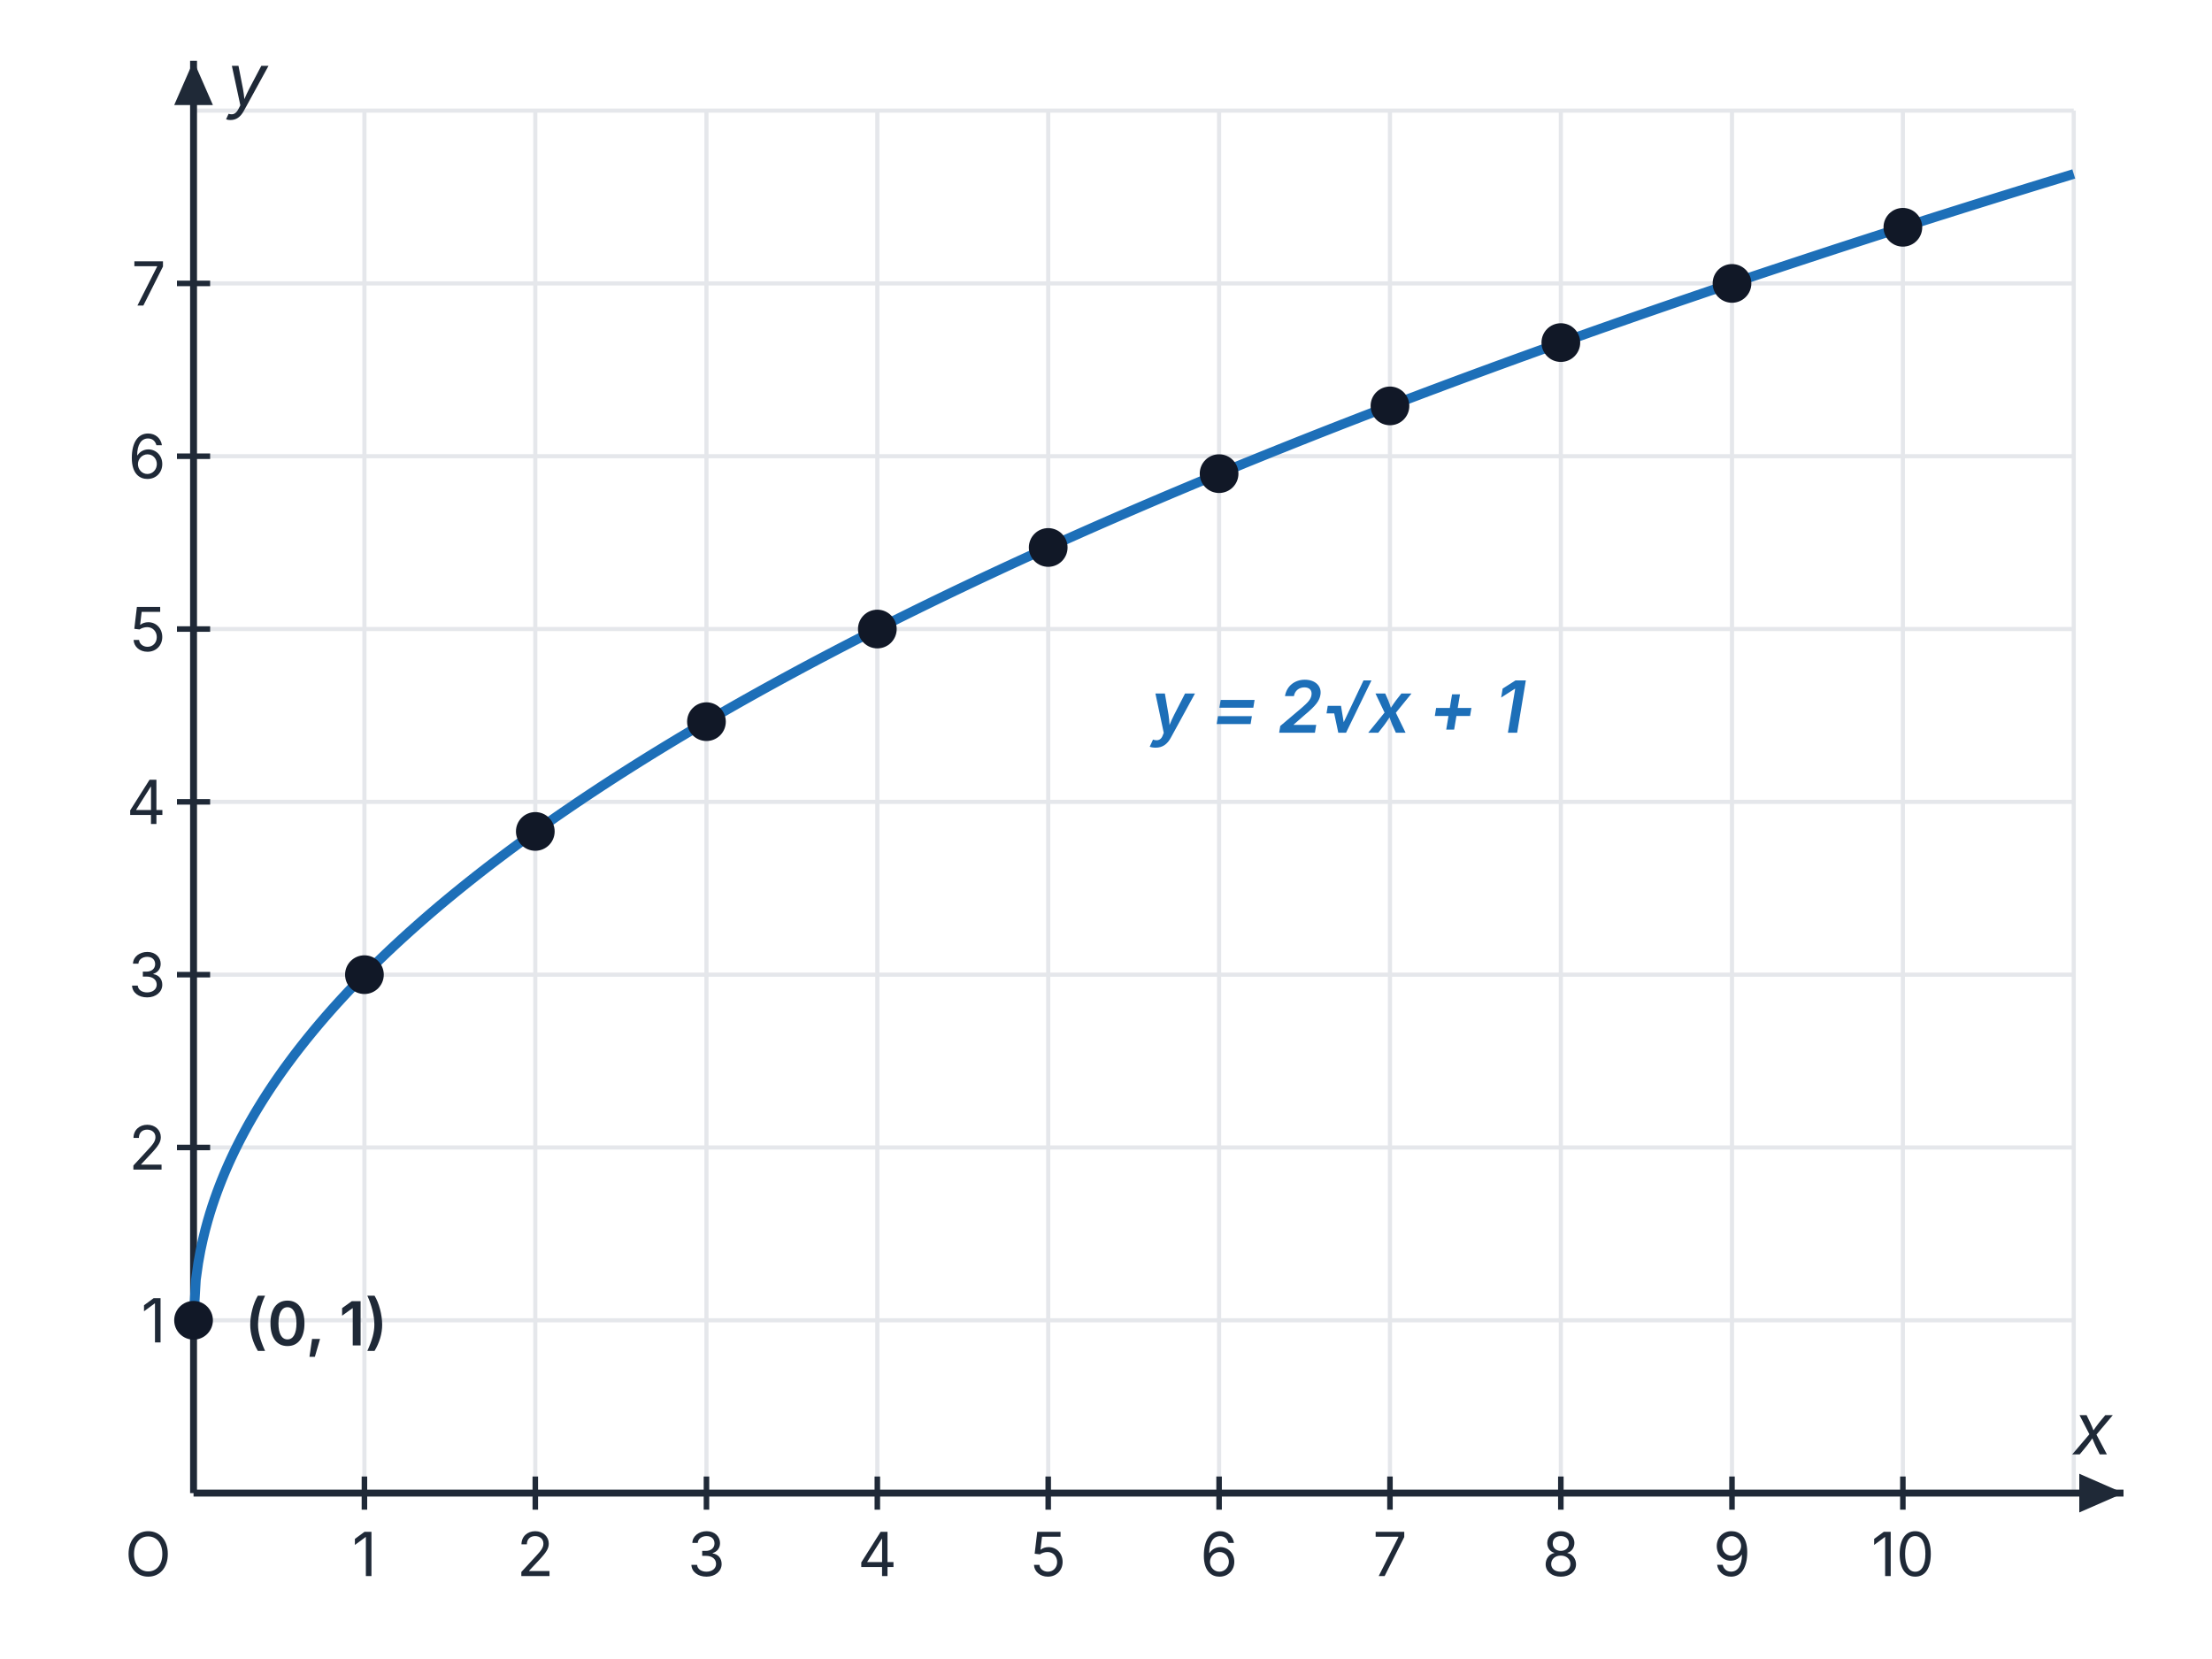
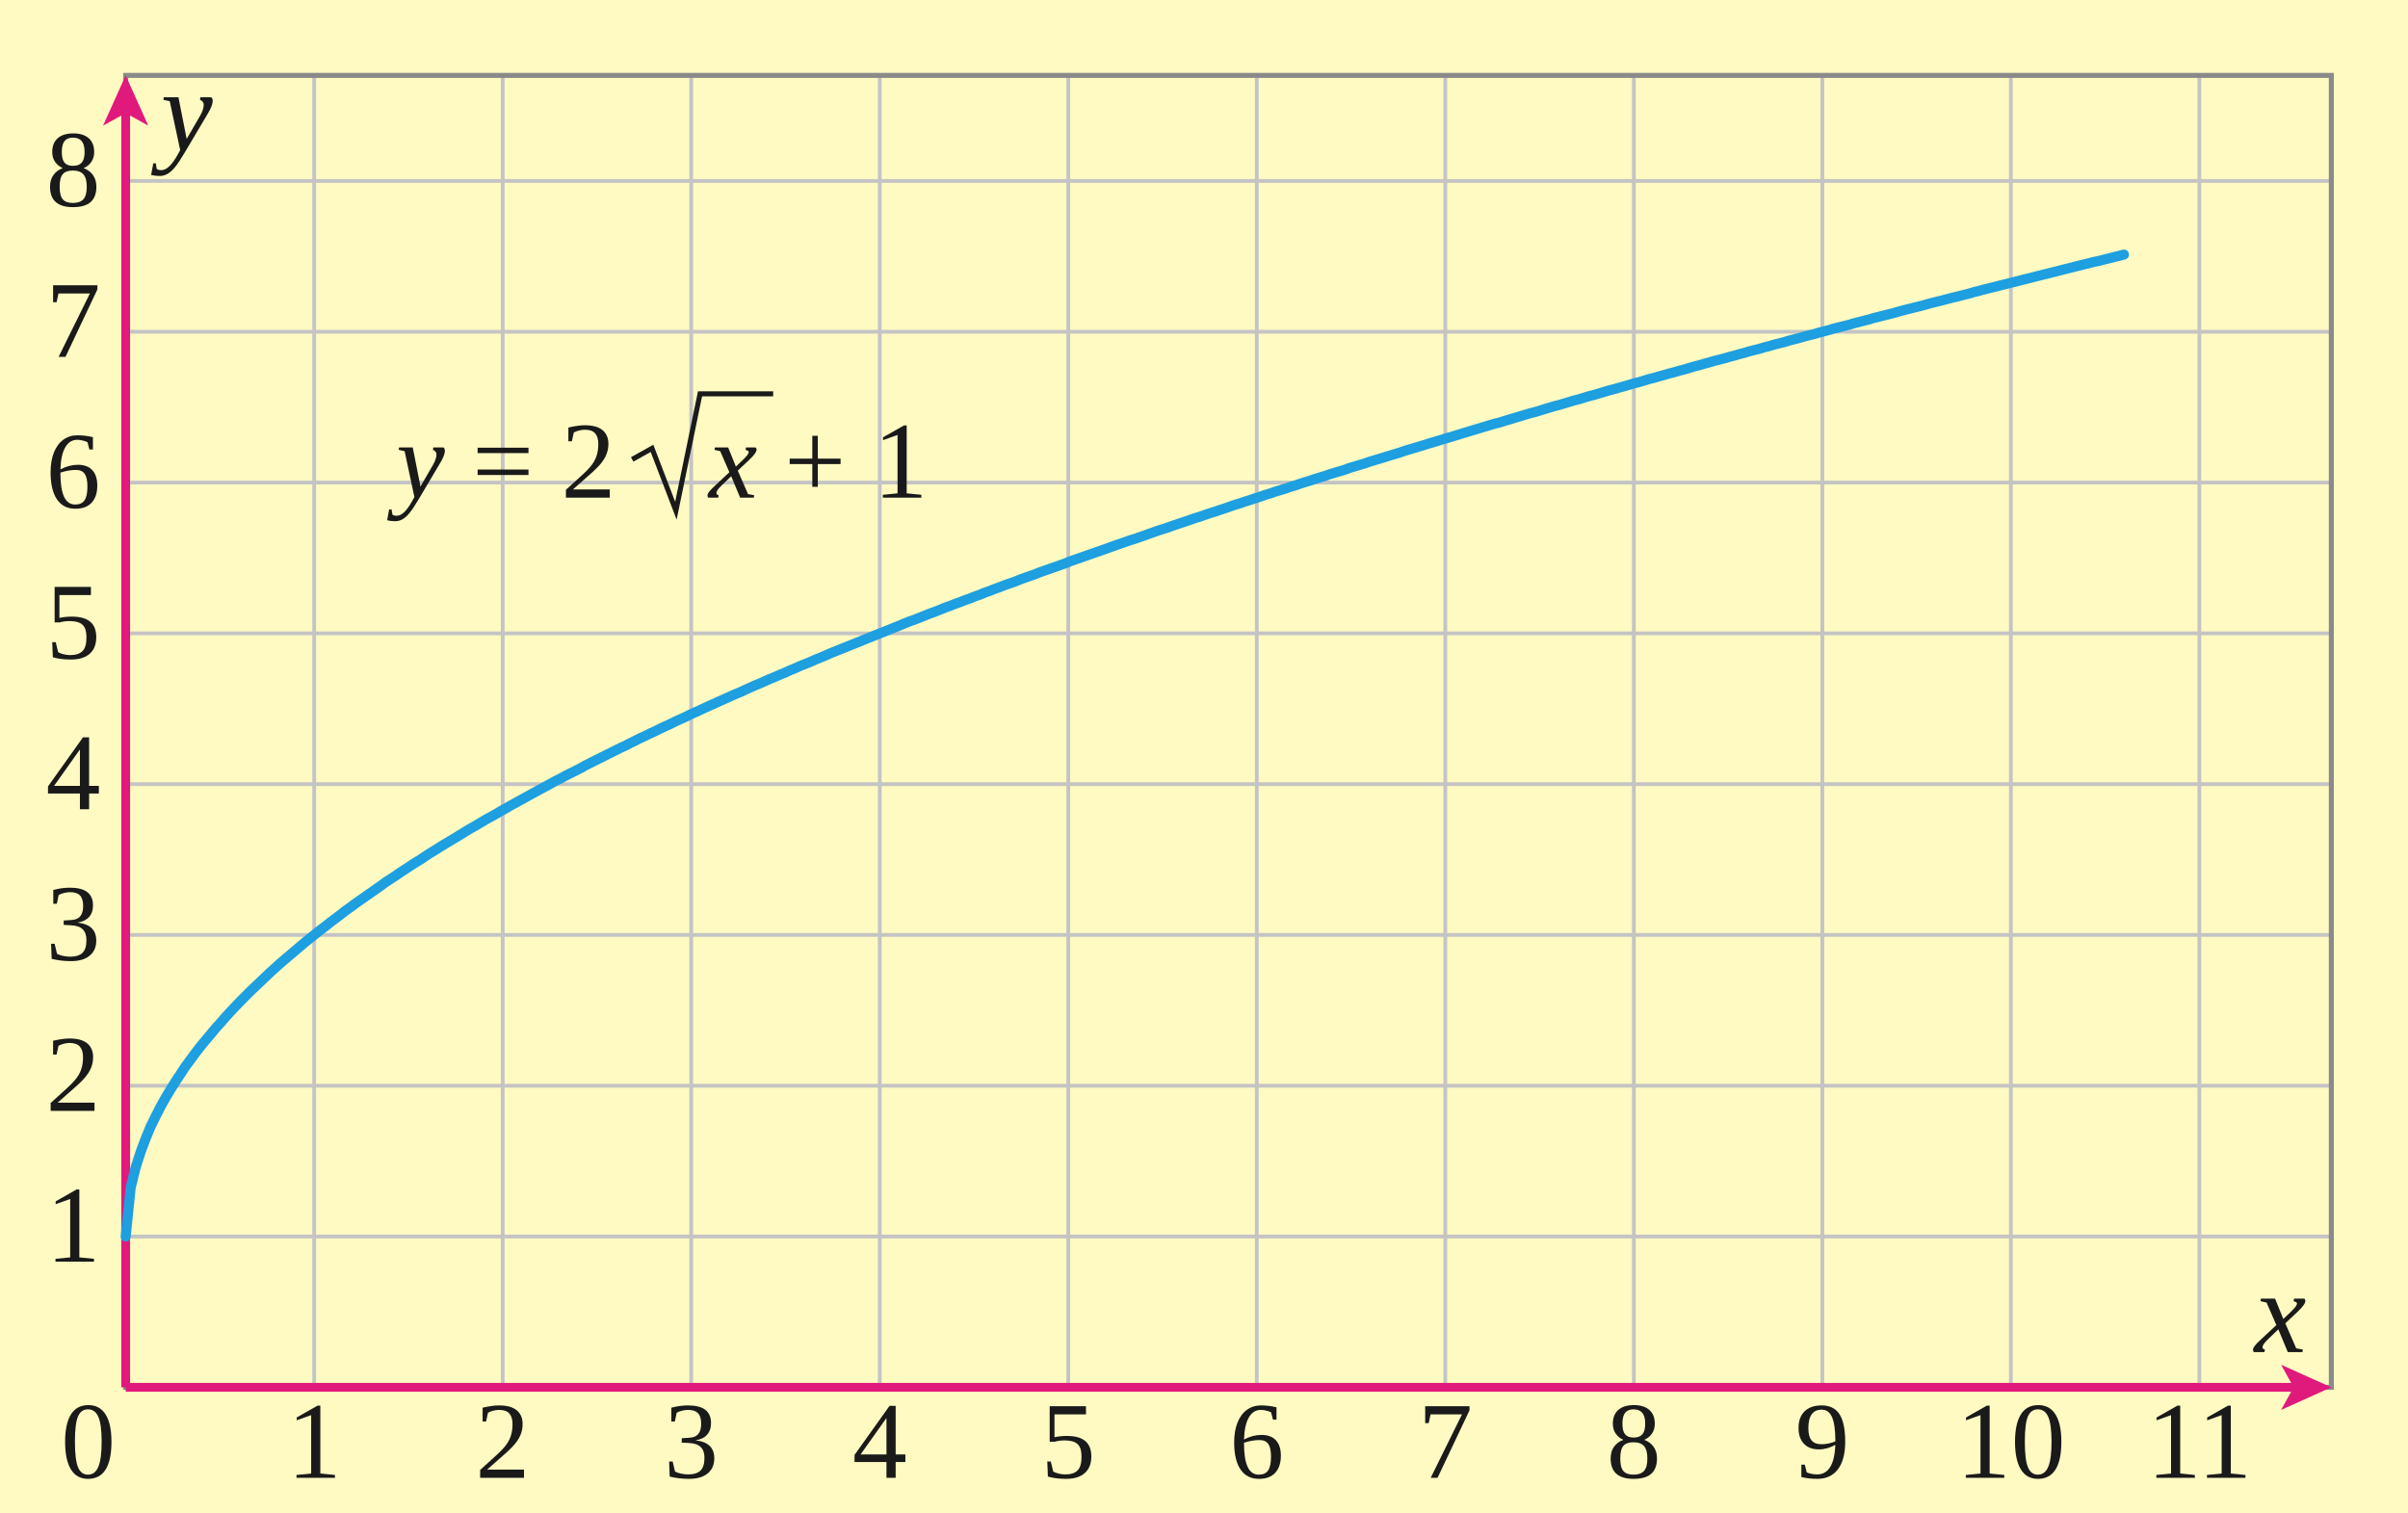
- <svg xmlns="http://www.w3.org/2000/svg" viewBox="0 0 800 600" width="800" height="600" font-family="Inter, Arial, sans-serif">
-   <rect x="0" y="0" width="800" height="600" fill="#ffffff" />
-   <line x1="70.0" y1="40" x2="70.0" y2="540" stroke="#e5e7eb" stroke-width="1.5" />
-   <line x1="131.8" y1="40" x2="131.8" y2="540" stroke="#e5e7eb" stroke-width="1.5" />
-   <line x1="193.6" y1="40" x2="193.6" y2="540" stroke="#e5e7eb" stroke-width="1.5" />
-   <line x1="255.5" y1="40" x2="255.5" y2="540" stroke="#e5e7eb" stroke-width="1.5" />
-   <line x1="317.3" y1="40" x2="317.3" y2="540" stroke="#e5e7eb" stroke-width="1.5" />
-   <line x1="379.1" y1="40" x2="379.1" y2="540" stroke="#e5e7eb" stroke-width="1.5" />
-   <line x1="440.9" y1="40" x2="440.9" y2="540" stroke="#e5e7eb" stroke-width="1.5" />
-   <line x1="502.7" y1="40" x2="502.7" y2="540" stroke="#e5e7eb" stroke-width="1.5" />
-   <line x1="564.5" y1="40" x2="564.5" y2="540" stroke="#e5e7eb" stroke-width="1.5" />
-   <line x1="626.4" y1="40" x2="626.4" y2="540" stroke="#e5e7eb" stroke-width="1.5" />
-   <line x1="688.2" y1="40" x2="688.2" y2="540" stroke="#e5e7eb" stroke-width="1.5" />
-   <line x1="750.0" y1="40" x2="750.0" y2="540" stroke="#e5e7eb" stroke-width="1.5" />
-   <line x1="70" y1="540.0" x2="750" y2="540.0" stroke="#e5e7eb" stroke-width="1.5" />
-   <line x1="70" y1="477.5" x2="750" y2="477.5" stroke="#e5e7eb" stroke-width="1.5" />
-   <line x1="70" y1="415.0" x2="750" y2="415.0" stroke="#e5e7eb" stroke-width="1.5" />
-   <line x1="70" y1="352.5" x2="750" y2="352.5" stroke="#e5e7eb" stroke-width="1.5" />
-   <line x1="70" y1="290.0" x2="750" y2="290.0" stroke="#e5e7eb" stroke-width="1.5" />
-   <line x1="70" y1="227.5" x2="750" y2="227.5" stroke="#e5e7eb" stroke-width="1.5" />
-   <line x1="70" y1="165.0" x2="750" y2="165.0" stroke="#e5e7eb" stroke-width="1.5" />
-   <line x1="70" y1="102.5" x2="750" y2="102.5" stroke="#e5e7eb" stroke-width="1.5" />
-   <line x1="70" y1="40.0" x2="750" y2="40.0" stroke="#e5e7eb" stroke-width="1.5" />
-   <line x1="70" y1="540.0" x2="768" y2="540.0" stroke="#1f2937" stroke-width="2.5" />
-   <polygon points="768,540.0 752,547.0 752,533.0" fill="#1f2937" />
-   <line x1="70.0" y1="540" x2="70.0" y2="22" stroke="#1f2937" stroke-width="2.5" />
-   <polygon points="70.0,22 77.0,38 63.0,38" fill="#1f2937" />
-   <text x="764" y="526.0" font-size="26" font-style="italic" text-anchor="end" fill="#1f2937">x</text>
-   <text x="82.0" y="38" font-size="26" font-style="italic" fill="#1f2937">y</text>
-   <line x1="131.8" y1="534.0" x2="131.8" y2="546.0" stroke="#1f2937" stroke-width="2" />
-   <text x="131.8" y="570.0" font-size="22" text-anchor="middle" fill="#1f2937">1</text>
-   <line x1="193.6" y1="534.0" x2="193.6" y2="546.0" stroke="#1f2937" stroke-width="2" />
-   <text x="193.6" y="570.0" font-size="22" text-anchor="middle" fill="#1f2937">2</text>
-   <line x1="255.5" y1="534.0" x2="255.5" y2="546.0" stroke="#1f2937" stroke-width="2" />
-   <text x="255.5" y="570.0" font-size="22" text-anchor="middle" fill="#1f2937">3</text>
-   <line x1="317.3" y1="534.0" x2="317.3" y2="546.0" stroke="#1f2937" stroke-width="2" />
-   <text x="317.3" y="570.0" font-size="22" text-anchor="middle" fill="#1f2937">4</text>
-   <line x1="379.1" y1="534.0" x2="379.1" y2="546.0" stroke="#1f2937" stroke-width="2" />
-   <text x="379.1" y="570.0" font-size="22" text-anchor="middle" fill="#1f2937">5</text>
-   <line x1="440.9" y1="534.0" x2="440.9" y2="546.0" stroke="#1f2937" stroke-width="2" />
-   <text x="440.9" y="570.0" font-size="22" text-anchor="middle" fill="#1f2937">6</text>
-   <line x1="502.7" y1="534.0" x2="502.7" y2="546.0" stroke="#1f2937" stroke-width="2" />
-   <text x="502.7" y="570.0" font-size="22" text-anchor="middle" fill="#1f2937">7</text>
-   <line x1="564.5" y1="534.0" x2="564.5" y2="546.0" stroke="#1f2937" stroke-width="2" />
-   <text x="564.5" y="570.0" font-size="22" text-anchor="middle" fill="#1f2937">8</text>
-   <line x1="626.4" y1="534.0" x2="626.4" y2="546.0" stroke="#1f2937" stroke-width="2" />
-   <text x="626.4" y="570.0" font-size="22" text-anchor="middle" fill="#1f2937">9</text>
-   <line x1="688.2" y1="534.0" x2="688.2" y2="546.0" stroke="#1f2937" stroke-width="2" />
-   <text x="688.2" y="570.0" font-size="22" text-anchor="middle" fill="#1f2937">10</text>
-   <line x1="64.0" y1="477.5" x2="76.0" y2="477.5" stroke="#1f2937" stroke-width="2" />
-   <text x="60.0" y="485.5" font-size="22" text-anchor="end" fill="#1f2937">1</text>
-   <line x1="64.0" y1="415.0" x2="76.0" y2="415.0" stroke="#1f2937" stroke-width="2" />
-   <text x="60.0" y="423.0" font-size="22" text-anchor="end" fill="#1f2937">2</text>
-   <line x1="64.0" y1="352.5" x2="76.0" y2="352.5" stroke="#1f2937" stroke-width="2" />
-   <text x="60.0" y="360.5" font-size="22" text-anchor="end" fill="#1f2937">3</text>
-   <line x1="64.0" y1="290.0" x2="76.0" y2="290.0" stroke="#1f2937" stroke-width="2" />
-   <text x="60.0" y="298.0" font-size="22" text-anchor="end" fill="#1f2937">4</text>
-   <line x1="64.0" y1="227.5" x2="76.0" y2="227.5" stroke="#1f2937" stroke-width="2" />
-   <text x="60.0" y="235.5" font-size="22" text-anchor="end" fill="#1f2937">5</text>
-   <line x1="64.0" y1="165.0" x2="76.0" y2="165.0" stroke="#1f2937" stroke-width="2" />
-   <text x="60.0" y="173.0" font-size="22" text-anchor="end" fill="#1f2937">6</text>
-   <line x1="64.0" y1="102.5" x2="76.0" y2="102.5" stroke="#1f2937" stroke-width="2" />
-   <text x="60.0" y="110.5" font-size="22" text-anchor="end" fill="#1f2937">7</text>
-   <text x="62.0" y="570.0" font-size="22" text-anchor="end" fill="#1f2937">O</text>
-   <polyline points="70.00,477.50 70.85,462.84 71.70,456.77 72.55,452.11 73.40,448.18 74.25,444.72 75.10,441.60 75.95,438.72 76.80,436.04 77.65,433.53 78.50,431.15 79.35,428.89 80.20,426.72 81.05,424.65 81.90,422.66 82.75,420.73 83.60,418.87 84.45,417.07 85.30,415.31 86.15,413.61 87.00,411.95 87.85,410.33 88.70,408.75 89.55,407.20 90.40,405.69 91.25,404.21 92.10,402.76 92.95,401.34 93.80,399.94 94.65,398.57 95.50,397.22 96.35,395.89 97.20,394.58 98.05,393.30 98.90,392.03 99.75,390.78 100.60,389.55 101.45,388.34 102.30,387.14 103.15,385.96 104.00,384.80 104.85,383.65 105.70,382.51 106.55,381.38 107.40,380.27 108.25,379.17 109.10,378.09 109.95,377.01 110.80,375.95 111.65,374.90 112.50,373.86 113.35,372.82 114.20,371.80 115.05,370.79 115.90,369.79 116.75,368.80 117.60,367.81 118.45,366.84 119.30,365.87 120.15,364.91 121.00,363.96 121.85,363.02 122.70,362.09 123.55,361.16 124.40,360.24 125.25,359.33 126.10,358.42 126.95,357.52 127.80,356.63 128.65,355.75 129.50,354.87 130.35,353.99 131.20,353.13 132.05,352.27 132.90,351.41 133.75,350.56 134.60,349.72 135.45,348.88 136.30,348.05 137.15,347.22 138.00,346.40 138.85,345.58 139.70,344.77 140.55,343.96 141.40,343.16 142.25,342.36 143.10,341.57 143.95,340.78 144.80,340.00 145.65,339.22 146.50,338.45 147.35,337.68 148.20,336.91 149.05,336.15 149.90,335.39 150.75,334.64 151.60,333.89 152.45,333.14 153.30,332.40 154.15,331.66 155.00,330.92 155.85,330.19 156.70,329.47 157.55,328.74 158.40,328.02 159.25,327.30 160.10,326.59 160.95,325.88 161.80,325.17 162.65,324.47 163.50,323.77 164.35,323.07 165.20,322.38 166.05,321.69 166.90,321.00 167.75,320.32 168.60,319.63 169.45,318.95 170.30,318.28 171.15,317.61 172.00,316.93 172.85,316.27 173.70,315.60 174.55,314.94 175.40,314.28 176.25,313.62 177.10,312.97 177.95,312.32 178.80,311.67 179.65,311.02 180.50,310.38 181.35,309.74 182.20,309.10 183.05,308.46 183.90,307.83 184.75,307.19 185.60,306.57 186.45,305.94 187.30,305.31 188.15,304.69 189.00,304.07 189.85,303.45 190.70,302.84 191.55,302.22 192.40,301.61 193.25,301.00 194.10,300.39 194.95,299.79 195.80,299.18 196.65,298.58 197.50,297.98 198.35,297.39 199.20,296.79 200.05,296.20 200.90,295.60 201.75,295.01 202.60,294.43 203.45,293.84 204.30,293.26 205.15,292.68 206.00,292.10 206.85,291.52 207.70,290.94 208.55,290.36 209.40,289.79 210.25,289.22 211.10,288.65 211.95,288.08 212.80,287.52 213.65,286.95 214.50,286.39 215.35,285.83 216.20,285.27 217.05,284.71 217.90,284.15 218.75,283.60 219.60,283.05 220.45,282.49 221.30,281.94 222.15,281.40 223.00,280.85 223.85,280.30 224.70,279.76 225.55,279.22 226.40,278.68 227.25,278.14 228.10,277.60 228.95,277.06 229.80,276.53 230.65,275.99 231.50,275.46 232.35,274.93 233.20,274.40 234.05,273.87 234.90,273.34 235.75,272.82 236.60,272.29 237.45,271.77 238.30,271.25 239.15,270.73 240.00,270.21 240.85,269.69 241.70,269.18 242.55,268.66 243.40,268.15 244.25,267.64 245.10,267.12 245.95,266.61 246.80,266.11 247.65,265.60 248.50,265.09 249.35,264.59 250.20,264.08 251.05,263.58 251.90,263.08 252.75,262.58 253.60,262.08 254.45,261.58 255.30,261.08 256.15,260.59 257.00,260.09 257.85,259.60 258.70,259.11 259.55,258.62 260.40,258.13 261.25,257.64 262.10,257.15 262.95,256.66 263.80,256.18 264.65,255.69 265.50,255.21 266.35,254.72 267.20,254.24 268.05,253.76 268.90,253.28 269.75,252.80 270.60,252.33 271.45,251.85 272.30,251.37 273.15,250.90 274.00,250.43 274.85,249.95 275.70,249.48 276.55,249.01 277.40,248.54 278.25,248.07 279.10,247.61 279.95,247.14 280.80,246.67 281.65,246.21 282.50,245.74 283.35,245.28 284.20,244.82 285.05,244.36 285.90,243.90 286.75,243.44 287.60,242.98 288.45,242.52 289.30,242.06 290.15,241.61 291.00,241.15 291.85,240.70 292.70,240.25 293.55,239.79 294.40,239.34 295.25,238.89 296.10,238.44 296.95,237.99 297.80,237.55 298.65,237.10 299.50,236.65 300.35,236.21 301.20,235.76 302.05,235.32 302.90,234.87 303.75,234.43 304.60,233.99 305.45,233.55 306.30,233.11 307.15,232.67 308.00,232.23 308.85,231.79 309.70,231.36 310.55,230.92 311.40,230.49 312.25,230.05 313.10,229.62 313.95,229.19 314.80,228.75 315.65,228.32 316.50,227.89 317.35,227.46 318.20,227.03 319.05,226.60 319.90,226.18 320.75,225.75 321.60,225.32 322.45,224.90 323.30,224.47 324.15,224.05 325.00,223.62 325.85,223.20 326.70,222.78 327.55,222.36 328.40,221.94 329.25,221.52 330.10,221.10 330.95,220.68 331.80,220.26 332.65,219.84 333.50,219.43 334.35,219.01 335.20,218.60 336.05,218.18 336.90,217.77 337.75,217.35 338.60,216.94 339.45,216.53 340.30,216.12 341.15,215.71 342.00,215.30 342.85,214.89 343.70,214.48 344.55,214.07 345.40,213.66 346.25,213.26 347.10,212.85 347.95,212.45 348.80,212.04 349.65,211.64 350.50,211.23 351.35,210.83 352.20,210.43 353.05,210.02 353.90,209.62 354.75,209.22 355.60,208.82 356.45,208.42 357.30,208.02 358.15,207.63 359.00,207.23 359.85,206.83 360.70,206.43 361.55,206.04 362.40,205.64 363.25,205.25 364.10,204.85 364.95,204.46 365.80,204.07 366.65,203.67 367.50,203.28 368.35,202.89 369.20,202.50 370.05,202.11 370.90,201.72 371.75,201.33 372.60,200.94 373.45,200.55 374.30,200.17 375.15,199.78 376.00,199.39 376.85,199.01 377.70,198.62 378.55,198.24 379.40,197.85 380.25,197.47 381.10,197.08 381.95,196.70 382.80,196.32 383.65,195.94 384.50,195.56 385.35,195.18 386.20,194.80 387.05,194.42 387.90,194.04 388.75,193.66 389.60,193.28 390.45,192.90 391.30,192.52 392.15,192.15 393.00,191.77 393.85,191.40 394.70,191.02 395.55,190.65 396.40,190.27 397.25,189.90 398.10,189.52 398.95,189.15 399.80,188.78 400.65,188.41 401.50,188.04 402.35,187.67 403.20,187.30 404.05,186.93 404.90,186.56 405.75,186.19 406.60,185.82 407.45,185.45 408.30,185.08 409.15,184.72 410.00,184.35 410.85,183.98 411.70,183.62 412.55,183.25 413.40,182.89 414.25,182.52 415.10,182.16 415.95,181.80 416.80,181.43 417.65,181.07 418.50,180.71 419.35,180.35 420.20,179.98 421.05,179.62 421.90,179.26 422.75,178.90 423.60,178.54 424.45,178.18 425.30,177.83 426.15,177.47 427.00,177.11 427.85,176.75 428.70,176.40 429.55,176.04 430.40,175.68 431.25,175.33 432.10,174.97 432.95,174.62 433.80,174.26 434.65,173.91 435.50,173.55 436.35,173.20 437.20,172.85 438.05,172.50 438.90,172.14 439.75,171.79 440.60,171.44 441.45,171.09 442.30,170.74 443.15,170.39 444.00,170.04 444.85,169.69 445.70,169.34 446.55,168.99 447.40,168.65 448.25,168.30 449.10,167.95 449.95,167.60 450.80,167.26 451.65,166.91 452.50,166.57 453.35,166.22 454.20,165.88 455.05,165.53 455.90,165.19 456.75,164.84 457.60,164.50 458.45,164.16 459.30,163.81 460.15,163.47 461.00,163.13 461.85,162.79 462.70,162.45 463.55,162.11 464.40,161.77 465.25,161.43 466.10,161.09 466.95,160.75 467.80,160.41 468.65,160.07 469.50,159.73 470.35,159.39 471.20,159.06 472.05,158.72 472.90,158.38 473.75,158.05 474.60,157.71 475.45,157.37 476.30,157.04 477.15,156.70 478.00,156.37 478.85,156.03 479.70,155.70 480.55,155.37 481.40,155.03 482.25,154.70 483.10,154.37 483.95,154.04 484.80,153.70 485.65,153.37 486.50,153.04 487.35,152.71 488.20,152.38 489.05,152.05 489.90,151.72 490.75,151.39 491.60,151.06 492.45,150.73 493.30,150.40 494.15,150.08 495.00,149.75 495.85,149.42 496.70,149.09 497.55,148.77 498.40,148.44 499.25,148.11 500.10,147.79 500.95,147.46 501.80,147.14 502.65,146.81 503.50,146.49 504.35,146.16 505.20,145.84 506.05,145.51 506.90,145.19 507.75,144.87 508.60,144.54 509.45,144.22 510.30,143.90 511.15,143.58 512.00,143.26 512.85,142.94 513.70,142.61 514.55,142.29 515.40,141.97 516.25,141.65 517.10,141.33 517.95,141.01 518.80,140.70 519.65,140.38 520.50,140.06 521.35,139.74 522.20,139.42 523.05,139.10 523.90,138.79 524.75,138.47 525.60,138.15 526.45,137.84 527.30,137.52 528.15,137.20 529.00,136.89 529.85,136.57 530.70,136.26 531.55,135.94 532.40,135.63 533.25,135.32 534.10,135.00 534.95,134.69 535.80,134.38 536.65,134.06 537.50,133.75 538.35,133.44 539.20,133.13 540.05,132.81 540.90,132.50 541.75,132.19 542.60,131.88 543.45,131.57 544.30,131.26 545.15,130.95 546.00,130.64 546.85,130.33 547.70,130.02 548.55,129.71 549.40,129.40 550.25,129.09 551.10,128.79 551.95,128.48 552.80,128.17 553.65,127.86 554.50,127.56 555.35,127.25 556.20,126.94 557.05,126.64 557.90,126.33 558.75,126.02 559.60,125.72 560.45,125.41 561.30,125.11 562.15,124.80 563.00,124.50 563.85,124.20 564.70,123.89 565.55,123.59 566.40,123.28 567.25,122.98 568.10,122.68 568.95,122.38 569.80,122.07 570.65,121.77 571.50,121.47 572.35,121.17 573.20,120.87 574.05,120.57 574.90,120.26 575.75,119.96 576.60,119.66 577.45,119.36 578.30,119.06 579.15,118.76 580.00,118.46 580.85,118.17 581.70,117.87 582.55,117.57 583.40,117.27 584.25,116.97 585.10,116.67 585.95,116.38 586.80,116.08 587.65,115.78 588.50,115.49 589.35,115.19 590.20,114.89 591.05,114.60 591.90,114.30 592.75,114.00 593.60,113.71 594.45,113.41 595.30,113.12 596.15,112.82 597.00,112.53 597.85,112.24 598.70,111.94 599.55,111.65 600.40,111.35 601.25,111.06 602.10,110.77 602.95,110.48 603.80,110.18 604.65,109.89 605.50,109.60 606.35,109.31 607.20,109.01 608.05,108.72 608.90,108.43 609.75,108.14 610.60,107.85 611.45,107.56 612.30,107.27 613.15,106.98 614.00,106.69 614.85,106.40 615.70,106.11 616.55,105.82 617.40,105.53 618.25,105.24 619.10,104.96 619.95,104.67 620.80,104.38 621.65,104.09 622.50,103.80 623.35,103.52 624.20,103.23 625.05,102.94 625.90,102.66 626.75,102.37 627.60,102.08 628.45,101.80 629.30,101.51 630.15,101.23 631.00,100.94 631.85,100.66 632.70,100.37 633.55,100.09 634.40,99.80 635.25,99.52 636.10,99.23 636.95,98.95 637.80,98.67 638.65,98.38 639.50,98.10 640.35,97.82 641.20,97.53 642.05,97.25 642.90,96.97 643.75,96.69 644.60,96.40 645.45,96.12 646.30,95.84 647.15,95.56 648.00,95.28 648.85,95.00 649.70,94.72 650.55,94.44 651.40,94.16 652.25,93.88 653.10,93.60 653.95,93.32 654.80,93.04 655.65,92.76 656.50,92.48 657.35,92.20 658.20,91.92 659.05,91.64 659.90,91.36 660.75,91.09 661.60,90.81 662.45,90.53 663.30,90.25 664.15,89.97 665.00,89.70 665.85,89.42 666.70,89.14 667.55,88.87 668.40,88.59 669.25,88.32 670.10,88.04 670.95,87.76 671.80,87.49 672.65,87.21 673.50,86.94 674.35,86.66 675.20,86.39 676.05,86.11 676.90,85.84 677.75,85.56 678.60,85.29 679.45,85.02 680.30,84.74 681.15,84.47 682.00,84.20 682.85,83.92 683.70,83.65 684.55,83.38 685.40,83.11 686.25,82.83 687.10,82.56 687.95,82.29 688.80,82.02 689.65,81.75 690.50,81.47 691.35,81.20 692.20,80.93 693.05,80.66 693.90,80.39 694.75,80.12 695.60,79.85 696.45,79.58 697.30,79.31 698.15,79.04 699.00,78.77 699.85,78.50 700.70,78.23 701.55,77.96 702.40,77.70 703.25,77.43 704.10,77.16 704.95,76.89 705.80,76.62 706.65,76.35 707.50,76.09 708.35,75.82 709.20,75.55 710.05,75.28 710.90,75.02 711.75,74.75 712.60,74.48 713.45,74.22 714.30,73.95 715.15,73.69 716.00,73.42 716.85,73.15 717.70,72.89 718.55,72.62 719.40,72.36 720.25,72.09 721.10,71.83 721.95,71.56 722.80,71.30 723.65,71.03 724.50,70.77 725.35,70.51 726.20,70.24 727.05,69.98 727.90,69.71 728.75,69.45 729.60,69.19 730.45,68.92 731.30,68.66 732.15,68.40 733.00,68.14 733.85,67.87 734.70,67.61 735.55,67.35 736.40,67.09 737.25,66.83 738.10,66.57 738.95,66.30 739.80,66.04 740.65,65.78 741.50,65.52 742.35,65.26 743.20,65.00 744.05,64.74 744.90,64.48 745.75,64.22 746.60,63.96 747.45,63.70 748.30,63.44 749.15,63.18 750.00,62.92" fill="none" stroke="#1d6fb8" stroke-width="3.5" stroke-linejoin="round" />
-   <circle cx="70.0" cy="477.5" r="7" fill="#111827" />
-   <circle cx="131.8" cy="352.5" r="7" fill="#111827" />
-   <circle cx="193.6" cy="300.7" r="7" fill="#111827" />
-   <circle cx="255.5" cy="261.0" r="7" fill="#111827" />
-   <circle cx="317.3" cy="227.5" r="7" fill="#111827" />
-   <circle cx="379.1" cy="198.0" r="7" fill="#111827" />
-   <circle cx="440.9" cy="171.3" r="7" fill="#111827" />
-   <circle cx="502.7" cy="146.8" r="7" fill="#111827" />
-   <circle cx="564.5" cy="123.9" r="7" fill="#111827" />
-   <circle cx="626.4" cy="102.5" r="7" fill="#111827" />
-   <circle cx="688.2" cy="82.2" r="7" fill="#111827" />
-   <text x="88.5" y="486.6" font-size="22" font-weight="600" text-anchor="start" fill="#1f2937">(0, 1)</text>
-   <text x="416.2" y="265.0" font-size="26" font-weight="600" text-anchor="start" fill="#1d6fb8" font-style="italic">y = 2√x + 1</text>
+ <svg xmlns="http://www.w3.org/2000/svg" viewBox="0 0 958 602" font-family="'Times New Roman', Times, serif">
+   <rect width="958" height="602" fill="#ffffff" />
+   <rect width="958" height="602" fill="#FFFAC2" />
+   <line x1="50" y1="552" x2="50" y2="30" stroke="#c4c4c4" stroke-width="1.5" stroke-linecap="butt" />
+   <line x1="125" y1="552" x2="125" y2="30" stroke="#c4c4c4" stroke-width="1.5" stroke-linecap="butt" />
+   <line x1="200" y1="552" x2="200" y2="30" stroke="#c4c4c4" stroke-width="1.5" stroke-linecap="butt" />
+   <line x1="275" y1="552" x2="275" y2="30" stroke="#c4c4c4" stroke-width="1.5" stroke-linecap="butt" />
+   <line x1="350" y1="552" x2="350" y2="30" stroke="#c4c4c4" stroke-width="1.5" stroke-linecap="butt" />
+   <line x1="425" y1="552" x2="425" y2="30" stroke="#c4c4c4" stroke-width="1.5" stroke-linecap="butt" />
+   <line x1="500" y1="552" x2="500" y2="30" stroke="#c4c4c4" stroke-width="1.5" stroke-linecap="butt" />
+   <line x1="575" y1="552" x2="575" y2="30" stroke="#c4c4c4" stroke-width="1.5" stroke-linecap="butt" />
+   <line x1="650" y1="552" x2="650" y2="30" stroke="#c4c4c4" stroke-width="1.5" stroke-linecap="butt" />
+   <line x1="725" y1="552" x2="725" y2="30" stroke="#c4c4c4" stroke-width="1.5" stroke-linecap="butt" />
+   <line x1="800" y1="552" x2="800" y2="30" stroke="#c4c4c4" stroke-width="1.5" stroke-linecap="butt" />
+   <line x1="875" y1="552" x2="875" y2="30" stroke="#c4c4c4" stroke-width="1.5" stroke-linecap="butt" />
+   <line x1="50" y1="552" x2="927.5" y2="552" stroke="#c4c4c4" stroke-width="1.5" stroke-linecap="butt" />
+   <line x1="50" y1="492" x2="927.5" y2="492" stroke="#c4c4c4" stroke-width="1.5" stroke-linecap="butt" />
+   <line x1="50" y1="432" x2="927.5" y2="432" stroke="#c4c4c4" stroke-width="1.5" stroke-linecap="butt" />
+   <line x1="50" y1="372" x2="927.5" y2="372" stroke="#c4c4c4" stroke-width="1.5" stroke-linecap="butt" />
+   <line x1="50" y1="312" x2="927.5" y2="312" stroke="#c4c4c4" stroke-width="1.5" stroke-linecap="butt" />
+   <line x1="50" y1="252" x2="927.5" y2="252" stroke="#c4c4c4" stroke-width="1.5" stroke-linecap="butt" />
+   <line x1="50" y1="192" x2="927.5" y2="192" stroke="#c4c4c4" stroke-width="1.5" stroke-linecap="butt" />
+   <line x1="50" y1="132" x2="927.5" y2="132" stroke="#c4c4c4" stroke-width="1.5" stroke-linecap="butt" />
+   <line x1="50" y1="72" x2="927.5" y2="72" stroke="#c4c4c4" stroke-width="1.5" stroke-linecap="butt" />
+   <rect x="50" y="30" width="877.5" height="522" fill="none" stroke="#8a8a8a" stroke-width="2" />
+   <line x1="50" y1="552" x2="913.5" y2="552" stroke="#e0197d" stroke-width="3.5" stroke-linecap="butt" />
+   <path d="M927.5 552 L907.5 561 L912.5 552 L907.5 543 Z" fill="#e0197d" />
+   <line x1="50" y1="552" x2="50" y2="44" stroke="#e0197d" stroke-width="3.5" stroke-linecap="butt" />
+   <path d="M50 30 L59 50 L50 45 L41 50 Z" fill="#e0197d" />
+   <text x="125" y="588" font-size="43.5" text-anchor="middle" fill="#1a1a1a">1</text>
+   <text x="200" y="588" font-size="43.5" text-anchor="middle" fill="#1a1a1a">2</text>
+   <text x="275" y="588" font-size="43.5" text-anchor="middle" fill="#1a1a1a">3</text>
+   <text x="350" y="588" font-size="43.5" text-anchor="middle" fill="#1a1a1a">4</text>
+   <text x="425" y="588" font-size="43.5" text-anchor="middle" fill="#1a1a1a">5</text>
+   <text x="500" y="588" font-size="43.5" text-anchor="middle" fill="#1a1a1a">6</text>
+   <text x="575" y="588" font-size="43.5" text-anchor="middle" fill="#1a1a1a">7</text>
+   <text x="650" y="588" font-size="43.5" text-anchor="middle" fill="#1a1a1a">8</text>
+   <text x="725" y="588" font-size="43.5" text-anchor="middle" fill="#1a1a1a">9</text>
+   <text x="800" y="588" font-size="43.5" text-anchor="middle" fill="#1a1a1a">10</text>
+   <text x="875" y="588" font-size="43.5" text-anchor="middle" fill="#1a1a1a">11</text>
+   <text x="40" y="502" font-size="43.5" text-anchor="end" fill="#1a1a1a">1</text>
+   <text x="40" y="442" font-size="43.5" text-anchor="end" fill="#1a1a1a">2</text>
+   <text x="40" y="382" font-size="43.5" text-anchor="end" fill="#1a1a1a">3</text>
+   <text x="40" y="322" font-size="43.5" text-anchor="end" fill="#1a1a1a">4</text>
+   <text x="40" y="262" font-size="43.5" text-anchor="end" fill="#1a1a1a">5</text>
+   <text x="40" y="202" font-size="43.5" text-anchor="end" fill="#1a1a1a">6</text>
+   <text x="40" y="142" font-size="43.5" text-anchor="end" fill="#1a1a1a">7</text>
+   <text x="40" y="82" font-size="43.5" text-anchor="end" fill="#1a1a1a">8</text>
+   <text x="46" y="588" font-size="43.5" text-anchor="end" fill="#1a1a1a">0</text>
+   <text x="917.5" y="538" font-size="46.4" text-anchor="end" fill="#1a1a1a" font-style="italic">x</text>
+   <text x="64" y="60" font-size="46.4" text-anchor="start" fill="#1a1a1a" font-style="italic">y</text>
+   <path d="M50 492 L52 472.5 L54 464.4 L56 458.2 L58 452.9 L59.9 448.3 L61.9 444.2 L63.9 440.3 L65.9 436.7 L67.9 433.4 L69.9 430.2 L71.9 427.2 L73.8 424.3 L75.8 421.6 L77.8 418.9 L79.8 416.3 L81.8 413.9 L83.8 411.5 L85.8 409.1 L87.8 406.9 L89.8 404.6 L91.7 402.5 L93.7 400.4 L95.7 398.3 L97.7 396.3 L99.7 394.3 L101.7 392.4 L103.7 390.5 L105.7 388.6 L107.6 386.8 L109.6 385 L111.6 383.2 L113.6 381.5 L115.6 379.8 L117.6 378.1 L119.6 376.4 L121.5 374.8 L123.5 373.2 L125.5 371.6 L127.5 370 L129.5 368.5 L131.5 366.9 L133.5 365.4 L135.5 363.9 L137.4 362.4 L139.4 361 L141.4 359.5 L143.4 358.1 L145.4 356.7 L147.4 355.3 L149.4 353.9 L151.4 352.5 L153.3 351.1 L155.3 349.8 L157.3 348.5 L159.3 347.1 L161.3 345.8 L163.3 344.5 L165.3 343.2 L167.3 342 L169.2 340.7 L171.2 339.4 L173.2 338.2 L175.2 336.9 L177.2 335.7 L179.2 334.5 L181.2 333.3 L183.2 332.1 L185.1 330.9 L187.1 329.7 L189.1 328.6 L191.1 327.4 L193.1 326.2 L195.1 325.1 L197.1 324 L199.1 322.8 L201.1 321.7 L203 320.6 L205 319.5 L207 318.4 L209 317.3 L211 316.2 L213 315.1 L215 314 L216.9 313 L218.9 311.9 L220.9 310.8 L222.9 309.8 L224.9 308.7 L226.9 307.7 L228.9 306.7 L230.9 305.7 L232.8 304.6 L234.8 303.6 L236.8 302.6 L238.8 301.6 L240.8 300.6 L242.8 299.6 L244.8 298.6 L246.8 297.6 L248.8 296.7 L250.7 295.7 L252.7 294.7 L254.7 293.7 L256.7 292.8 L258.7 291.8 L260.7 290.9 L262.7 289.9 L264.6 289 L266.6 288.1 L268.6 287.1 L270.6 286.2 L272.6 285.3 L274.6 284.3 L276.6 283.4 L278.6 282.5 L280.5 281.6 L282.5 280.7 L284.5 279.8 L286.5 278.9 L288.5 278 L290.5 277.1 L292.5 276.2 L294.5 275.4 L296.4 274.5 L298.4 273.6 L300.4 272.7 L302.4 271.9 L304.4 271 L306.4 270.1 L308.4 269.3 L310.4 268.4 L312.4 267.6 L314.3 266.7 L316.3 265.9 L318.3 265 L320.3 264.2 L322.3 263.4 L324.3 262.5 L326.3 261.7 L328.2 260.9 L330.2 260 L332.2 259.2 L334.2 258.4 L336.2 257.6 L338.2 256.8 L340.2 256 L342.2 255.2 L344.1 254.4 L346.1 253.6 L348.1 252.8 L350.1 252 L352.1 251.2 L354.1 250.4 L356.1 249.6 L358.1 248.8 L360 248 L362 247.2 L364 246.5 L366 245.7 L368 244.9 L370 244.1 L372 243.4 L374 242.6 L375.9 241.8 L377.9 241.1 L379.9 240.3 L381.9 239.6 L383.9 238.8 L385.9 238.1 L387.9 237.3 L389.9 236.6 L391.8 235.8 L393.8 235.1 L395.8 234.3 L397.8 233.6 L399.8 232.8 L401.8 232.1 L403.8 231.4 L405.8 230.6 L407.7 229.9 L409.7 229.2 L411.7 228.5 L413.7 227.7 L415.7 227 L417.7 226.3 L419.7 225.6 L421.7 224.9 L423.7 224.2 L425.6 223.4 L427.6 222.7 L429.6 222 L431.6 221.3 L433.6 220.6 L435.6 219.9 L437.6 219.2 L439.6 218.5 L441.5 217.8 L443.5 217.1 L445.5 216.4 L447.5 215.7 L449.5 215 L451.5 214.4 L453.5 213.7 L455.5 213 L457.4 212.3 L459.4 211.6 L461.4 210.9 L463.4 210.3 L465.4 209.6 L467.4 208.9 L469.4 208.2 L471.3 207.6 L473.3 206.9 L475.3 206.2 L477.3 205.6 L479.3 204.9 L481.3 204.2 L483.3 203.6 L485.3 202.9 L487.2 202.3 L489.2 201.6 L491.2 200.9 L493.2 200.3 L495.2 199.6 L497.2 199 L499.2 198.3 L501.2 197.7 L503.1 197 L505.1 196.4 L507.1 195.7 L509.1 195.1 L511.1 194.5 L513.1 193.8 L515.1 193.2 L517.1 192.5 L519 191.9 L521 191.3 L523 190.6 L525 190 L527 189.4 L529 188.7 L531 188.1 L533 187.5 L535 186.9 L536.9 186.2 L538.9 185.6 L540.9 185 L542.9 184.4 L544.9 183.7 L546.9 183.1 L548.9 182.5 L550.9 181.9 L552.8 181.3 L554.8 180.7 L556.8 180.1 L558.8 179.4 L560.8 178.8 L562.8 178.2 L564.8 177.6 L566.8 177 L568.7 176.4 L570.7 175.8 L572.7 175.2 L574.7 174.6 L576.7 174 L578.7 173.4 L580.7 172.8 L582.6 172.2 L584.6 171.6 L586.6 171 L588.6 170.4 L590.6 169.8 L592.6 169.2 L594.6 168.6 L596.6 168.1 L598.5 167.5 L600.5 166.9 L602.5 166.3 L604.5 165.7 L606.5 165.1 L608.5 164.5 L610.5 164 L612.5 163.4 L614.4 162.8 L616.4 162.2 L618.4 161.6 L620.4 161.1 L622.4 160.5 L624.4 159.9 L626.4 159.3 L628.4 158.8 L630.3 158.2 L632.3 157.6 L634.3 157.1 L636.3 156.5 L638.3 155.9 L640.3 155.3 L642.3 154.8 L644.3 154.2 L646.2 153.7 L648.2 153.1 L650.2 152.5 L652.2 152 L654.2 151.4 L656.2 150.8 L658.2 150.3 L660.2 149.7 L662.1 149.2 L664.1 148.6 L666.1 148.1 L668.1 147.5 L670.1 147 L672.1 146.4 L674.1 145.8 L676.1 145.3 L678.1 144.7 L680 144.2 L682 143.6 L684 143.1 L686 142.6 L688 142 L690 141.5 L692 140.9 L694 140.4 L695.9 139.8 L697.9 139.3 L699.9 138.8 L701.9 138.2 L703.9 137.7 L705.9 137.1 L707.9 136.6 L709.9 136.1 L711.8 135.5 L713.8 135 L715.8 134.5 L717.8 133.9 L719.8 133.4 L721.8 132.9 L723.8 132.3 L725.8 131.8 L727.7 131.3 L729.7 130.7 L731.7 130.2 L733.7 129.7 L735.7 129.2 L737.7 128.6 L739.7 128.1 L741.6 127.6 L743.6 127.1 L745.6 126.5 L747.6 126 L749.6 125.5 L751.6 125 L753.6 124.5 L755.6 123.9 L757.5 123.4 L759.5 122.9 L761.5 122.4 L763.5 121.9 L765.5 121.4 L767.5 120.8 L769.5 120.3 L771.5 119.8 L773.5 119.3 L775.4 118.8 L777.4 118.3 L779.4 117.8 L781.4 117.3 L783.4 116.8 L785.4 116.2 L787.4 115.7 L789.3 115.2 L791.3 114.7 L793.3 114.2 L795.3 113.7 L797.3 113.2 L799.3 112.7 L801.3 112.2 L803.3 111.7 L805.2 111.2 L807.2 110.7 L809.2 110.2 L811.2 109.7 L813.2 109.2 L815.2 108.7 L817.2 108.2 L819.2 107.7 L821.1 107.2 L823.1 106.7 L825.1 106.2 L827.1 105.7 L829.1 105.2 L831.1 104.7 L833.1 104.2 L835.1 103.8 L837 103.3 L839 102.8 L841 102.3 L843 101.8 L845 101.3" stroke="#1d9fe0" stroke-width="4" fill="none" stroke-linejoin="round" stroke-linecap="round" />
+   <text x="245" y="198" font-size="43.5" text-anchor="end" fill="#1a1a1a">
+     <tspan font-style="italic">y</tspan> = 2</text>
+   <path d="M251.5 182.8 L259.4 178.4 L268.9 203.2 L278.5 156.7 L307.6 156.7" stroke="#1a1a1a" stroke-width="2" fill="none" />
+   <text x="282" y="198" font-size="43.5" text-anchor="start" fill="#1a1a1a">
+     <tspan font-style="italic">x</tspan>
+   </text>
+   <text x="312" y="198" font-size="43.5" text-anchor="start" fill="#1a1a1a">+ 1</text>
</svg>
